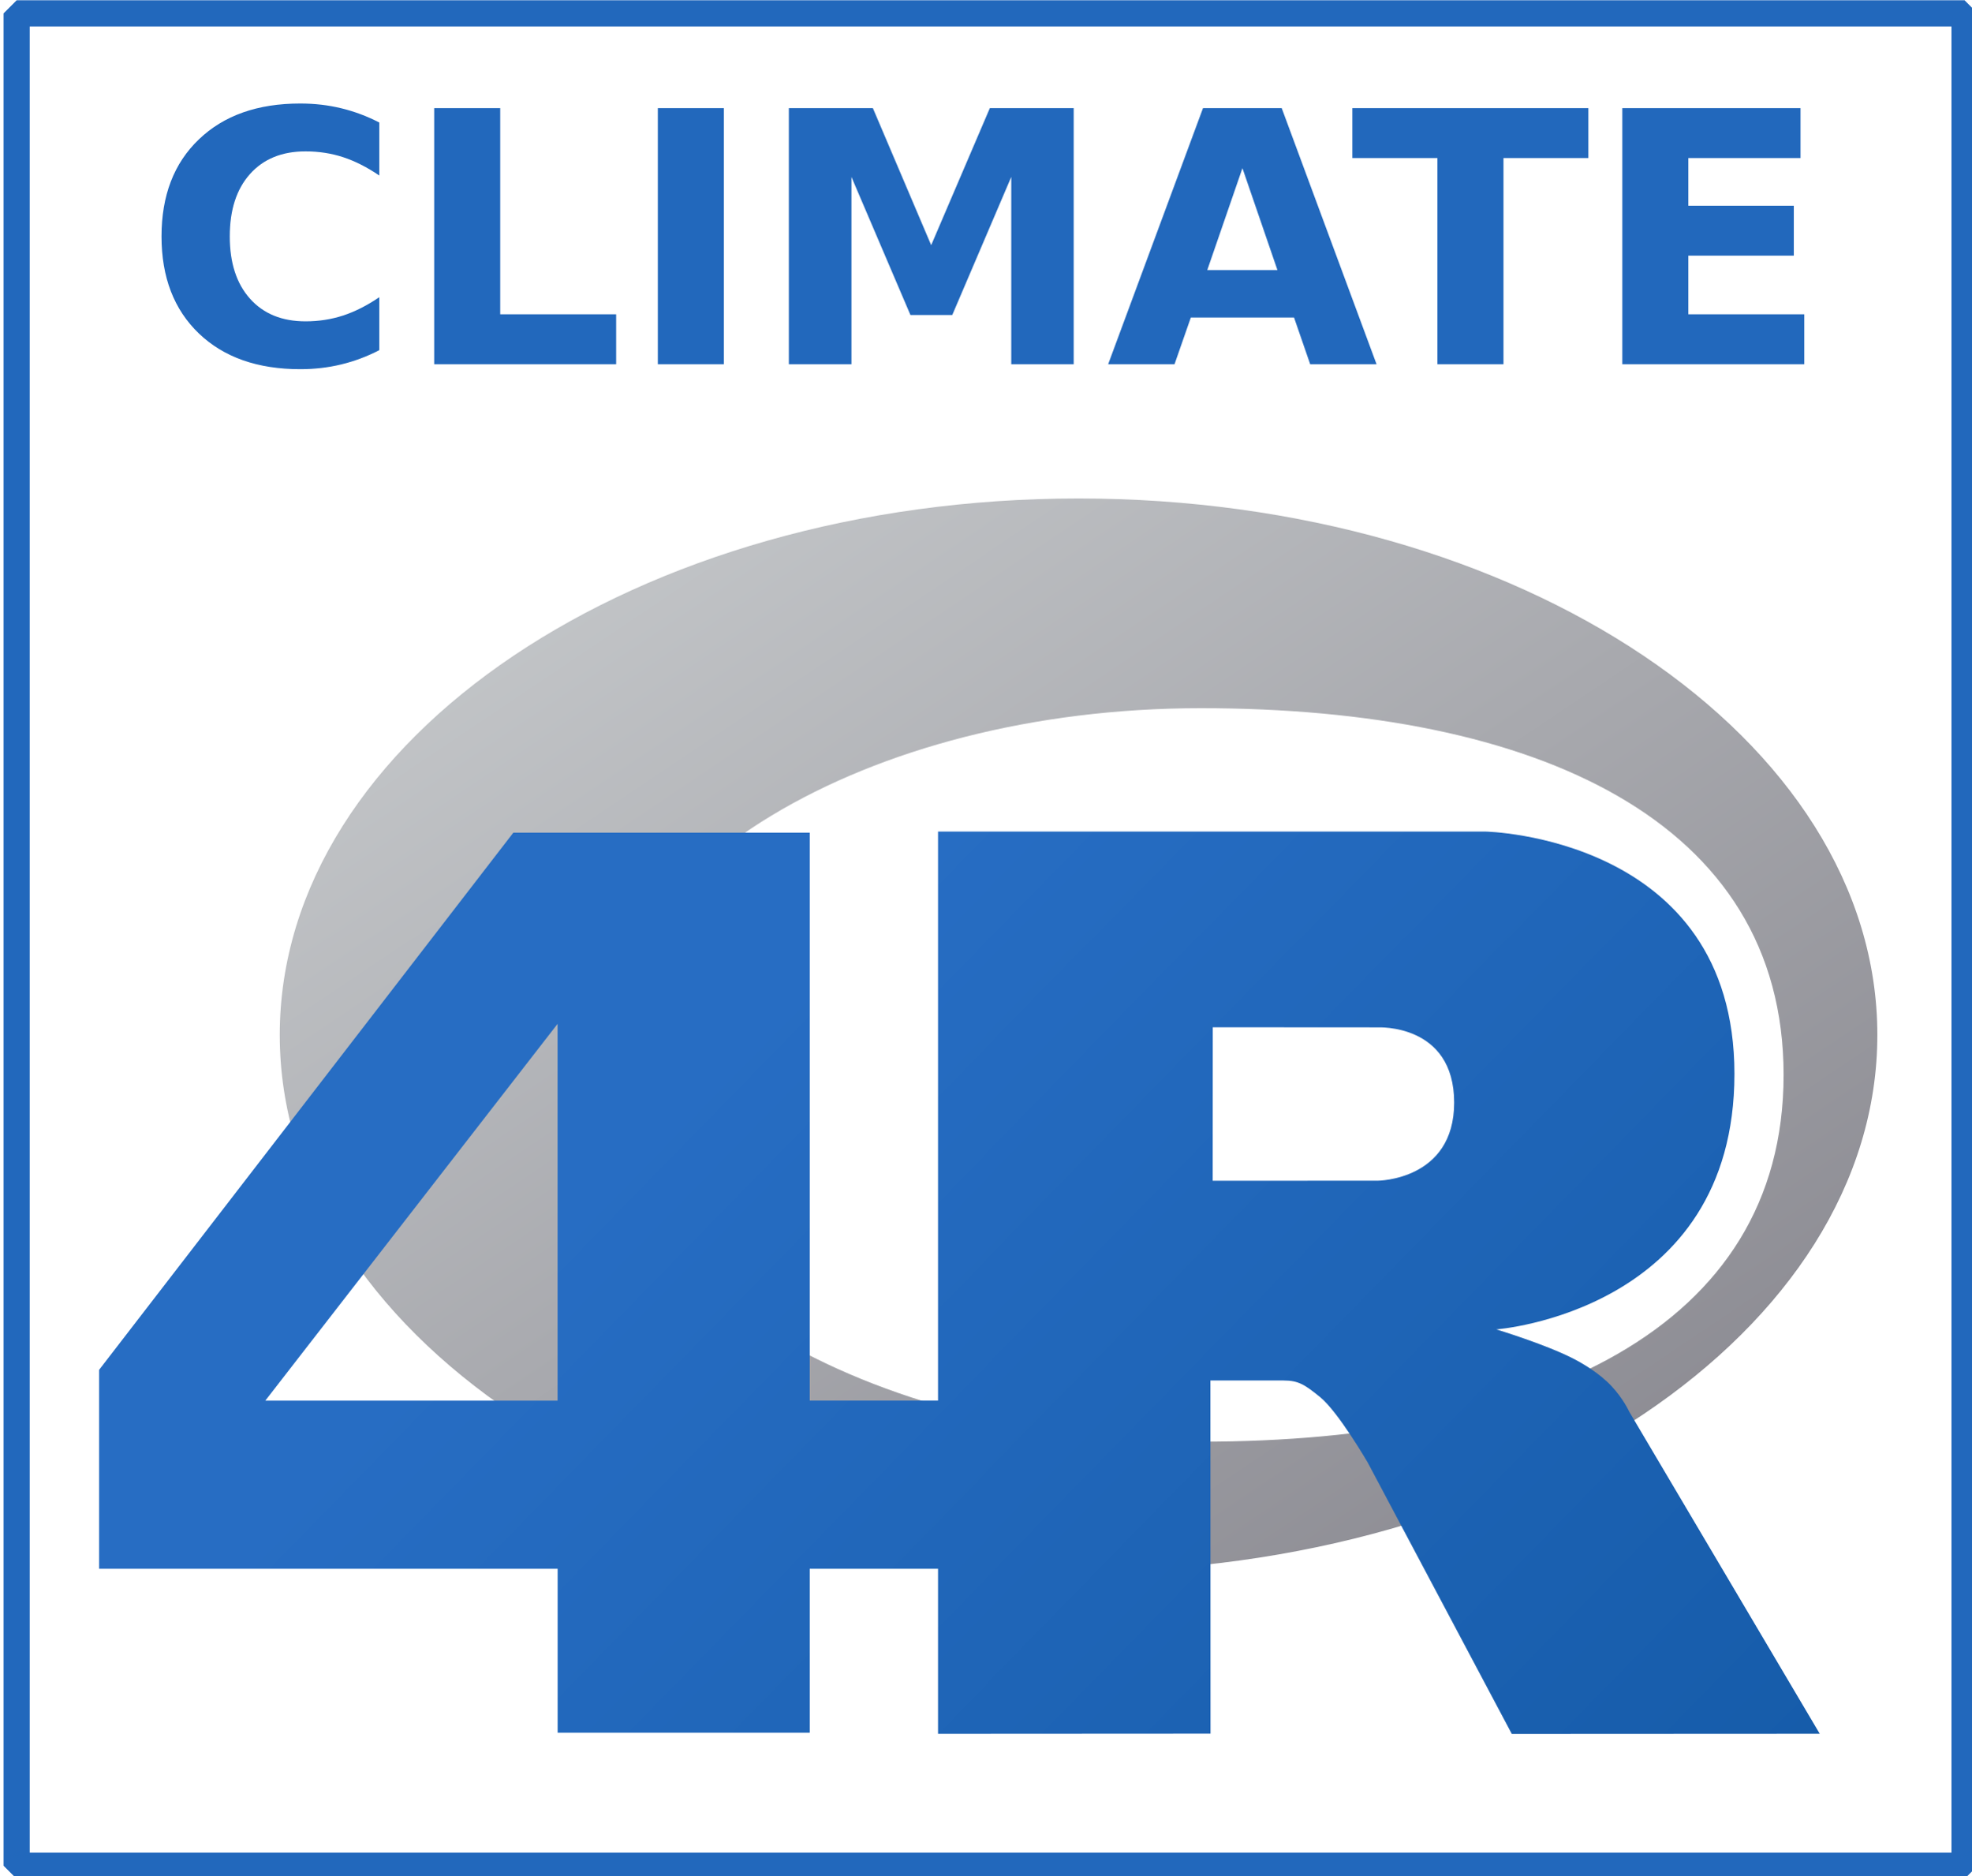
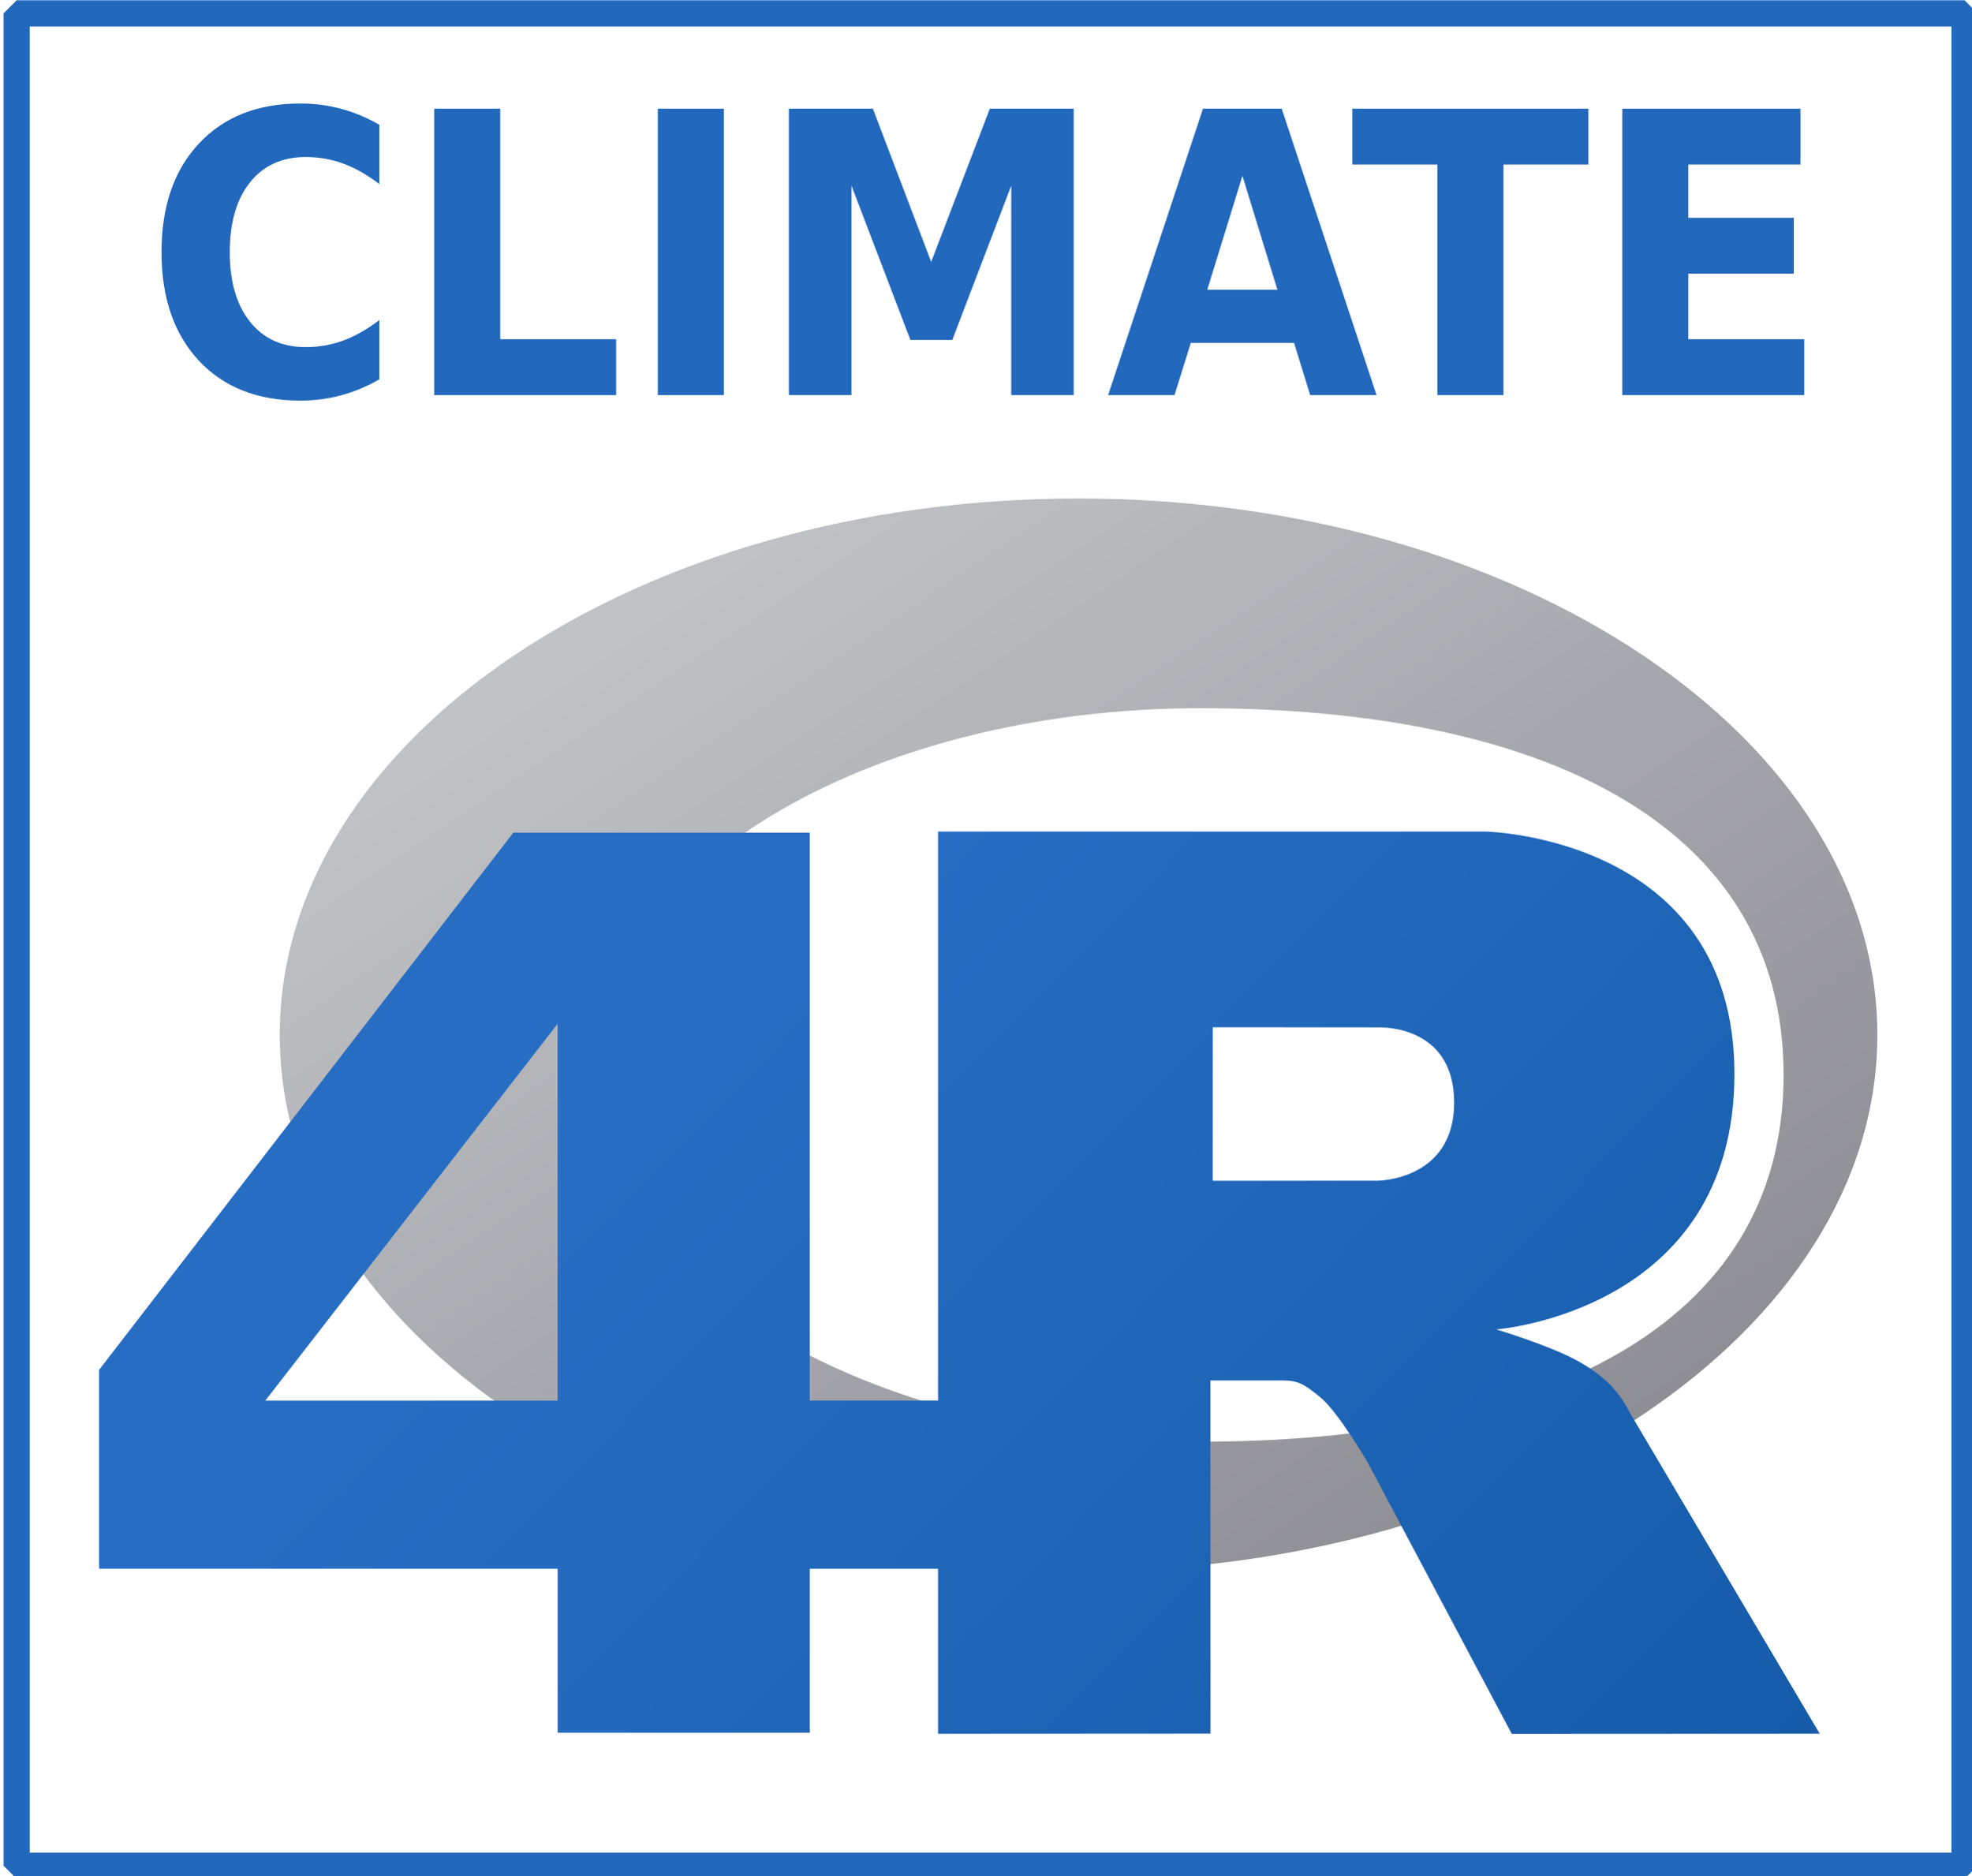
<svg xmlns="http://www.w3.org/2000/svg" id="svg5257" version="1.1" viewBox="0 0 38.015 36.168" height="36.168mm" width="38.015mm">
  <defs id="defs5251">
    <linearGradient spreadMethod="pad" gradientUnits="userSpaceOnUse" y2="553.442" y1="151.401" x2="703.067" x1="301.026" id="gradientFill-2" gradientTransform="matrix(0.05233152,0,0,0.05339971,61.25029,59.28507)">
      <stop id="stop898" stop-opacity="1" stop-color="rgb(39,109,195)" offset="0" />
      <stop id="stop900" stop-opacity="1" stop-color="rgb(22,92,170)" offset="1" />
    </linearGradient>
    <linearGradient spreadMethod="pad" gradientUnits="userSpaceOnUse" y2="593.787" y1="3.666" x2="590.863" x1="0.741" id="gradientFill-1" gradientTransform="matrix(0.06459543,0,0,0.04326138,61.25029,59.28507)">
      <stop id="stop893" stop-opacity="1" stop-color="rgb(203,206,208)" offset="0" />
      <stop id="stop895" stop-opacity="1" stop-color="rgb(132,131,139)" offset="1" />
    </linearGradient>
    <linearGradient spreadMethod="pad" gradientUnits="userSpaceOnUse" y2="553.442" y1="151.401" x2="703.067" x1="301.026" id="gradientFill-2-6" gradientTransform="matrix(0.04229656,0,0,0.04327738,5.356661,9.483681)">
      <stop id="stop898-3" stop-opacity="1" stop-color="rgb(39,109,195)" offset="0" />
      <stop id="stop900-9" stop-opacity="1" stop-color="rgb(22,92,170)" offset="1" />
    </linearGradient>
    <linearGradient spreadMethod="pad" gradientUnits="userSpaceOnUse" y2="593.787" y1="3.666" x2="590.863" x1="0.741" id="gradientFill-1-9" gradientTransform="matrix(0.05220878,0,0,0.03506085,5.356681,9.483685)">
      <stop id="stop893-5" stop-opacity="1" stop-color="rgb(203,206,208)" offset="0" />
      <stop id="stop895-2" stop-opacity="1" stop-color="rgb(132,131,139)" offset="1" />
    </linearGradient>
  </defs>
  <path style="fill:url(#gradientFill-1-9);fill-rule:evenodd;stroke-width:0.043;overflow:visible" d="m 20.8,30.302 c -8.508,0 -15.405,-4.632 -15.405,-10.345 0,-5.713 6.897,-10.345 15.405,-10.345 8.508,0 15.405,4.632 15.405,10.345 0,5.713 -6.897,10.345 -15.405,10.345 z m 2.358,-16.646 c -6.467,0 -11.709,3.166 -11.709,7.072 0,3.906 5.242,7.072 11.709,7.072 6.467,0 11.239,-2.165 11.239,-7.072 0,-4.906 -4.772,-7.072 -11.239,-7.072 z" id="path905-1" />
  <path style="fill:url(#gradientFill-2-6);fill-opacity:1;fill-rule:evenodd;stroke-width:0.162;overflow:visible" d="m 18.09,16.036 0,10.972 -2.474,0 0,-10.951 -5.717,0 -7.988,10.358 0,3.836 8.843,0 0,3.162 4.862,0 0,-3.162 2.474,0 0,3.182 5.255,-0.003 -0.002,-6.81 1.411,0 c 0.289,0 0.413,0.084 0.705,0.321 0.35,0.284 0.919,1.264 0.919,1.264 l 2.777,5.23 5.939,-0.003 -3.675,-6.212 c 0,0 -0.112,-0.248 -0.342,-0.493 -0.235,-0.25 -0.56,-0.44 -0.748,-0.535 -0.541,-0.275 -1.472,-0.557 -1.473,-0.557 0,0 4.593,-0.341 4.593,-4.927 0,-4.586 -4.806,-4.673 -4.806,-4.673 l -10.553,0 z m -7.337,3.707 0,7.266 -5.637,0 5.637,-7.266 z m 12.635,0.066 3.182,0.002 -5.16e-4,5.17e-4 c 0,0 1.474,-0.08 1.474,1.451 0,1.5 -1.474,1.505 -1.474,1.505 l -3.183,0.001 0.002,-2.958 z" id="path907-3" />
  <g aria-label="4" transform="scale(1.071947,0.9328821)" style="font-style:italic;font-variant:normal;font-weight:normal;font-stretch:normal;font-size:19.141px;line-height:1.25;font-family:sans-serif;-inkscape-font-specification:'sans-serif Italic';letter-spacing:0px;word-spacing:0px;overflow:visible;fill:#2167ba;fill-opacity:1;stroke:none;stroke-width:0.479" id="text5229-9" />
  <rect style="fill:#2268bc;fill-opacity:0;stroke:#2268bc;stroke-width:0.505;stroke-linejoin:bevel;stroke-miterlimit:4;stroke-opacity:1;stroke-dasharray:none;stroke-dashoffset:0" id="rect5883" width="37.566" height="35.719" x="0.321" y="0.258" />
-   <g transform="matrix(0.2822222,0,0,0.2822222,23.40628,8.173924)" style="font-size:24px;font-style:normal;font-weight:bold;line-height:125%;letter-spacing:0px;word-spacing:0px;fill:#2268bc;fill-opacity:1;stroke:none;font-family:Sans;-inkscape-font-specification:Sans" id="flowRoot3785">
+   <g transform="matrix(0.2822222,0,0,0.3156011,23.40628,8.904604)" style="font-size:24px;font-style:normal;font-weight:bold;line-height:125%;letter-spacing:0px;word-spacing:0px;fill:#2268bc;fill-opacity:1;stroke:none;font-family:Sans;-inkscape-font-specification:Sans" id="flowRoot3785">
    <path d="m -57.016,-5.039 c -0.828,0.43 -1.691,0.754 -2.59,0.973 -0.898,0.219 -1.836,0.328 -2.812,0.328 -2.914,-3e-7 -5.223,-0.812 -6.926,-2.438 -1.703,-1.633 -2.555,-3.844 -2.555,-6.633 -2e-6,-2.797 0.852,-5.008 2.555,-6.633 1.703,-1.633 4.012,-2.449 6.926,-2.449 0.977,1.8e-5 1.914,0.109 2.812,0.328 0.898,0.219 1.762,0.543 2.59,0.973 l 0,3.621 c -0.836,-0.57 -1.66,-0.988 -2.473,-1.254 -0.813,-0.266 -1.668,-0.398 -2.566,-0.398 -1.609,1.5e-5 -2.875,0.516 -3.797,1.547 -0.922,1.031 -1.383,2.453 -1.383,4.266 -6e-6,1.805 0.461,3.223 1.383,4.254 0.922,1.031 2.187,1.547 3.797,1.547 0.898,2.9e-6 1.754,-0.133 2.566,-0.398 0.812,-0.266 1.637,-0.684 2.473,-1.254 l 0,3.621" style="font-variant:normal;font-stretch:normal;font-family:Sans;-inkscape-font-specification:Sans" id="path3806" />
    <path d="m -53.266,-21.574 4.512,0 0,14.086 7.922,0 0,3.41 -12.434,0 0,-17.496" style="font-variant:normal;font-stretch:normal;font-family:Sans;-inkscape-font-specification:Sans" id="path3808" />
    <path d="m -37.984,-21.574 4.512,0 0,17.496 -4.512,0 0,-17.496" style="font-variant:normal;font-stretch:normal;font-family:Sans;-inkscape-font-specification:Sans" id="path3810" />
    <path d="m -29.031,-21.574 5.742,0 3.984,9.363 4.008,-9.363 5.73,0 0,17.496 -4.266,0 0,-12.797 -4.031,9.434 -2.859,0 -4.031,-9.434 0,12.797 -4.277,0 0,-17.496" style="font-variant:normal;font-stretch:normal;font-family:Sans;-inkscape-font-specification:Sans" id="path3812" />
    <path d="m 5.492,-7.266 -7.055,0 -1.113,3.188 -4.535,0 6.48,-17.496 5.379,0 6.48,17.496 -4.535,0 -1.102,-3.188 M -0.438,-10.512 l 4.793,0 -2.391,-6.961 -2.402,6.961" style="font-variant:normal;font-stretch:normal;font-family:Sans;-inkscape-font-specification:Sans" id="path3814" />
    <path d="m 9.477,-21.574 16.125,0 0,3.41 -5.801,0 0,14.086 -4.512,0 0,-14.086 -5.813,0 0,-3.41" style="font-variant:normal;font-stretch:normal;font-family:Sans;-inkscape-font-specification:Sans" id="path3816" />
    <path d="m 27.922,-21.574 12.176,0 0,3.41 -7.664,0 0,3.258 7.207,0 0,3.41 -7.207,0 0,4.008 7.922,0 0,3.41 -12.434,0 0,-17.496" style="font-variant:normal;font-stretch:normal;font-family:Sans;-inkscape-font-specification:Sans" id="path3818" />
  </g>
  <text xml:space="preserve" style="font-size:24px;font-style:normal;font-weight:bold;line-height:125%;letter-spacing:0px;word-spacing:0px;fill:#000000;fill-opacity:1;stroke:none;font-family:Sans;-inkscape-font-specification:Sans" x="-93.037" y="-4.788" id="text3793" transform="matrix(0.2822222,0,0,0.2822222,-1.7647122e-6,0)">
    <tspan id="tspan3795" x="-93.037" y="-4.788" />
  </text>
</svg>
